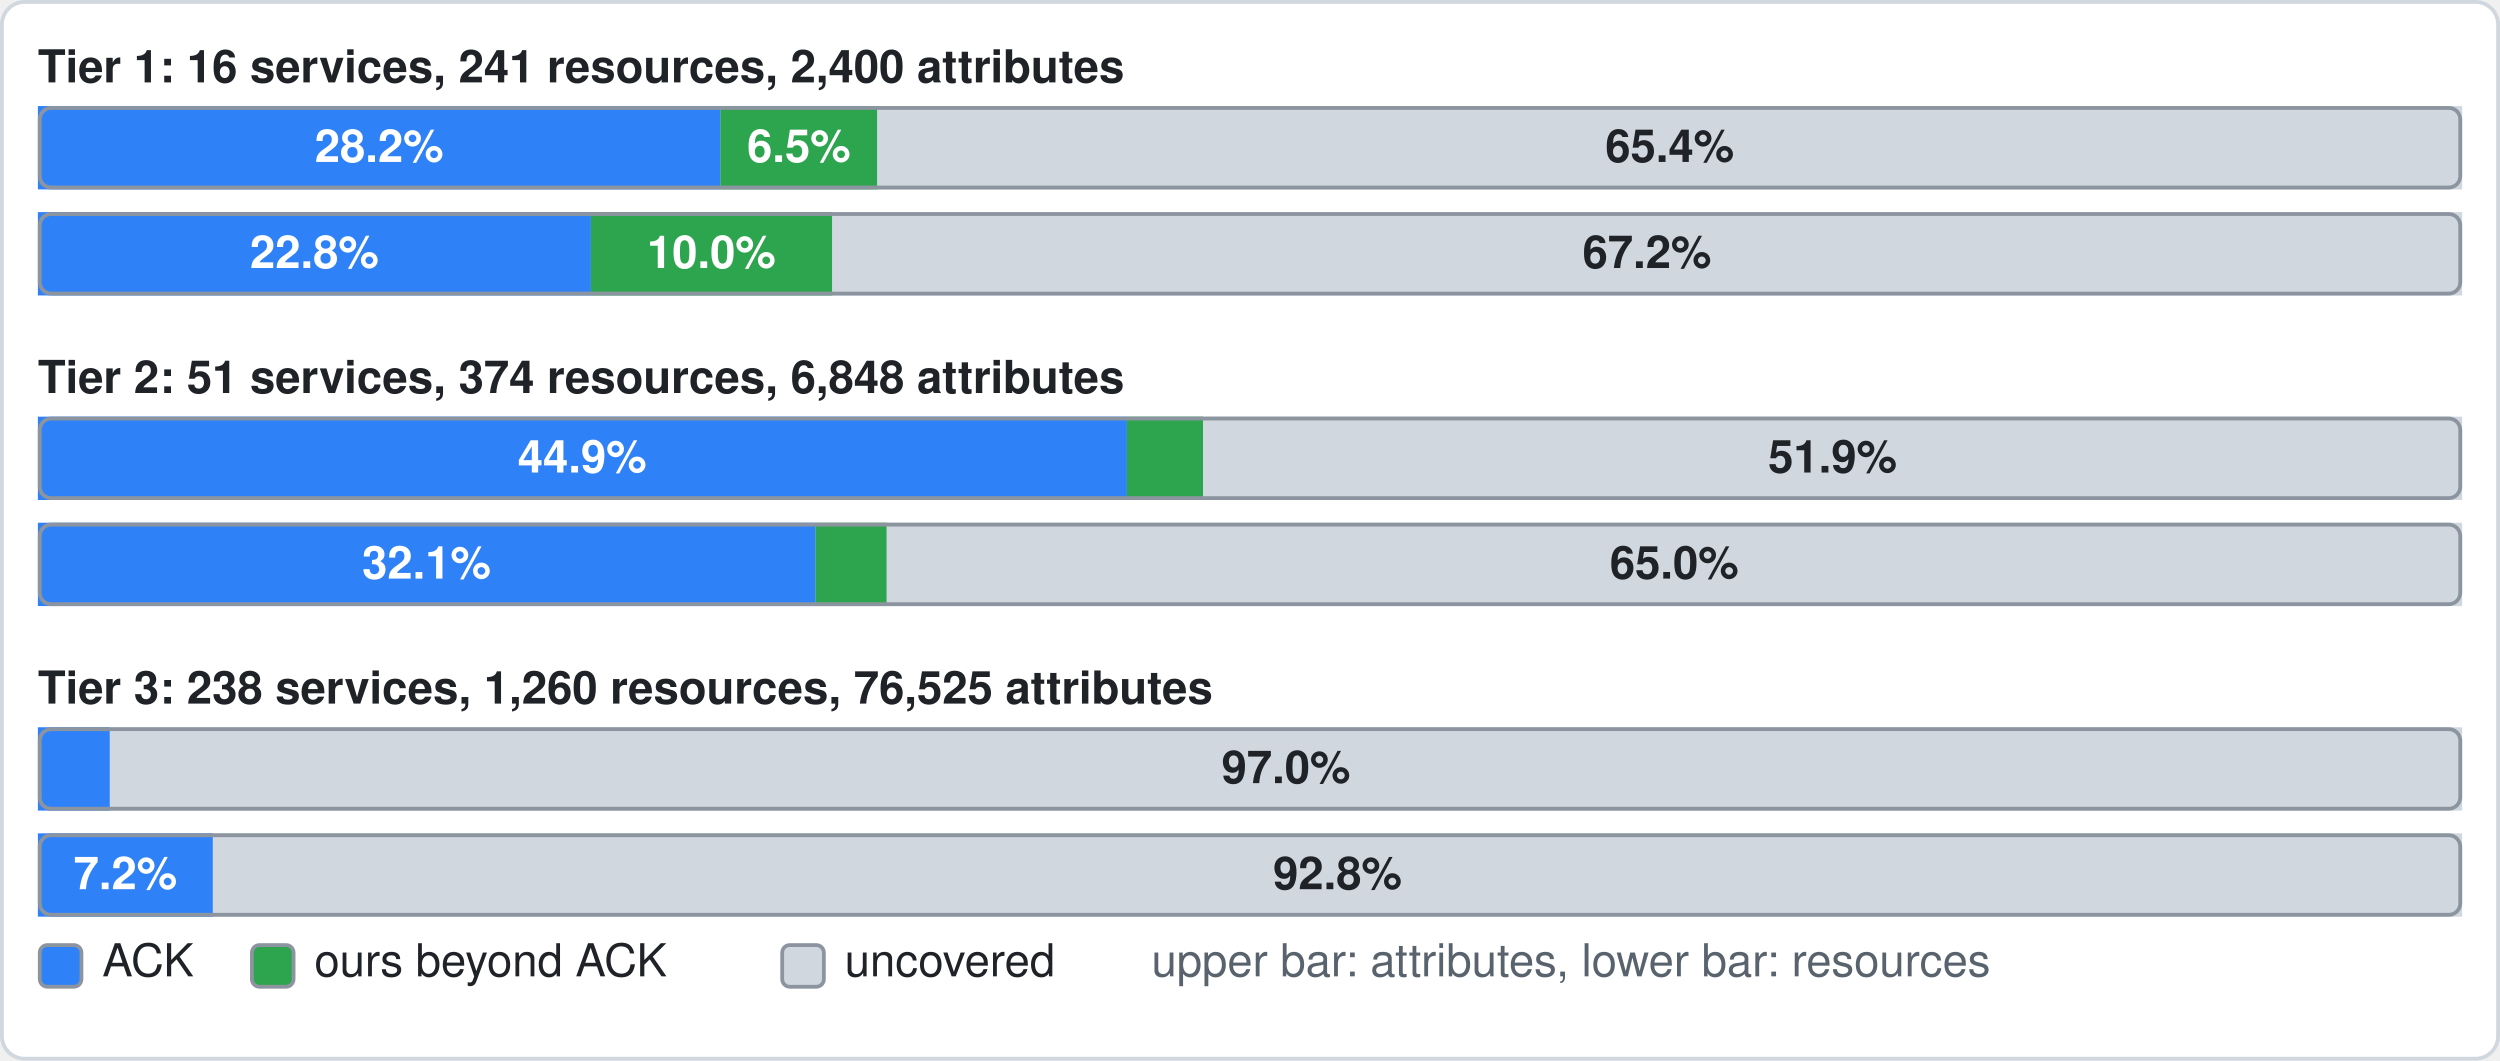
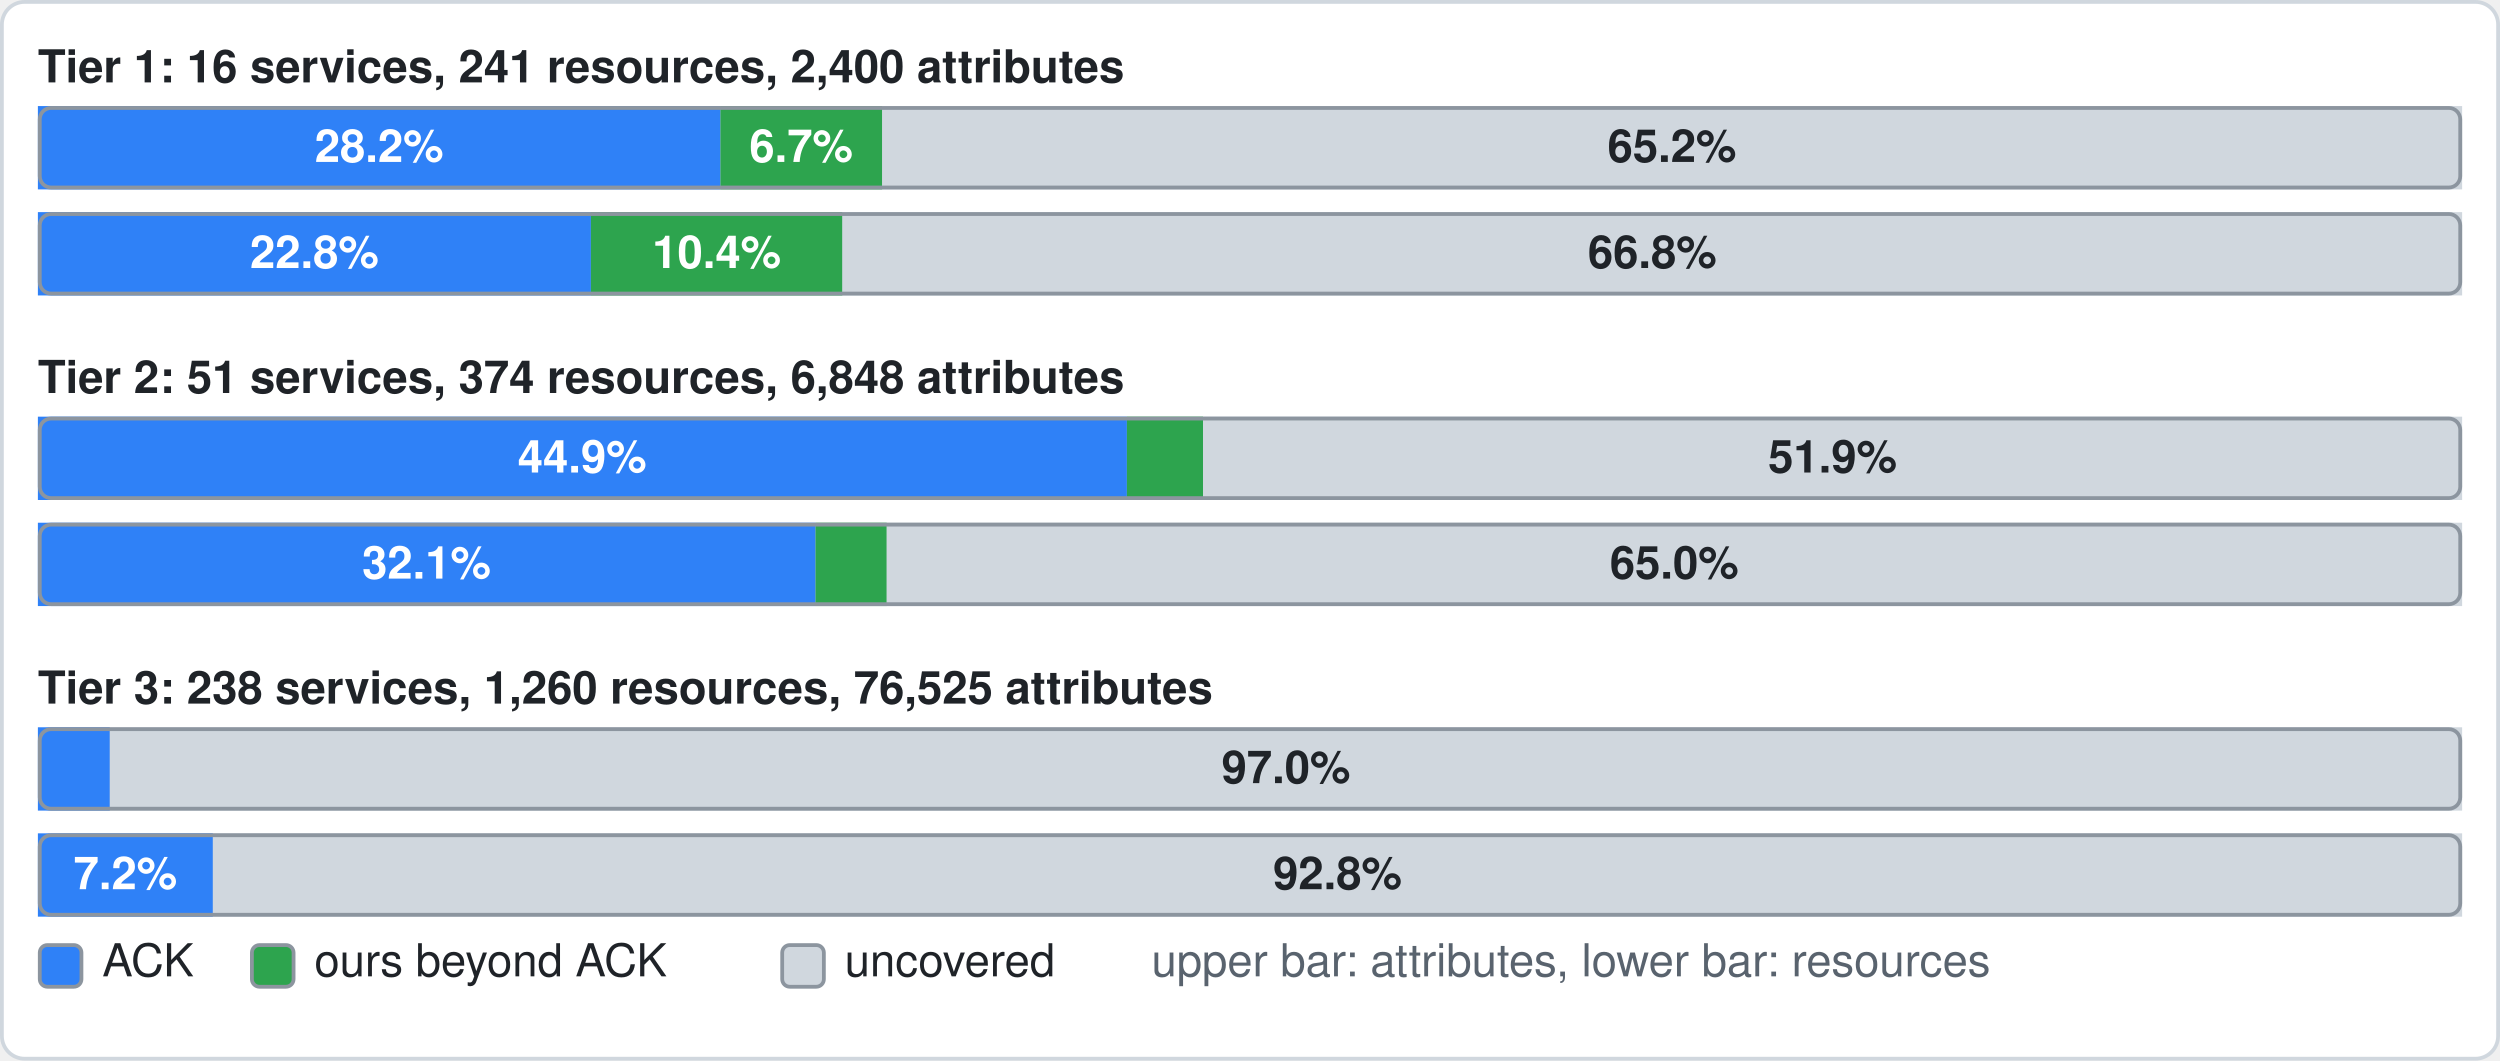
- <svg xmlns="http://www.w3.org/2000/svg" width="660" height="280" viewBox="0 0 660 280" role="img" aria-label="Tier 1: attributes official 28.2%, ours beyond 6.5%, uncovered 65.4%; resources official 22.8%, ours beyond 10.0%, uncovered 67.2%. Tier 2: attributes official 44.9%, ours beyond 3.1%, uncovered 51.9%; resources official 32.1%, ours beyond 2.9%, uncovered 65.0%. Tier 3: attributes official 3.0%, ours beyond 0.0%, uncovered 97.0%; resources official 7.2%, ours beyond 0.0%, uncovered 92.8%">
+ <svg xmlns="http://www.w3.org/2000/svg" width="660" height="280" viewBox="0 0 660 280" role="img" aria-label="Tier 1: attributes official 28.2%, ours beyond 6.7%, uncovered 65.2%; resources official 22.8%, ours beyond 10.4%, uncovered 66.8%. Tier 2: attributes official 44.9%, ours beyond 3.1%, uncovered 51.9%; resources official 32.1%, ours beyond 2.9%, uncovered 65.0%. Tier 3: attributes official 3.0%, ours beyond 0.0%, uncovered 97.0%; resources official 7.2%, ours beyond 0.0%, uncovered 92.8%">
  <rect x="0.5" y="0.5" width="659" height="279" rx="6" fill="#ffffff" stroke="#d0d7de" />
  <text x="10" y="19" font-family="-apple-system,BlinkMacSystemFont,'Segoe UI',Helvetica,Arial,sans-serif" font-size="12" font-weight="600" fill="#1f2328" dominant-baseline="central">Tier 1: 16 services, 241 resources, 2,400 attributes</text>
  <rect x="10" y="28" width="640" height="22" rx="3" fill="#d0d7de" />
  <rect x="10" y="28" width="180.2" height="22" fill="#2f81f7" />
  <text x="100.1" y="40" font-family="-apple-system,BlinkMacSystemFont,'Segoe UI',Helvetica,Arial,sans-serif" font-size="12" font-weight="600" fill="#ffffff" text-anchor="middle" dominant-baseline="central">28.2%</text>
-   <rect x="190.2" y="28" width="41.4" height="22" fill="#2da44e" />
-   <text x="210.9" y="40" font-family="-apple-system,BlinkMacSystemFont,'Segoe UI',Helvetica,Arial,sans-serif" font-size="12" font-weight="600" fill="#ffffff" text-anchor="middle" dominant-baseline="central">6.5%</text>
-   <rect x="231.6" y="28" width="418.4" height="22" fill="#d0d7de" />
-   <text x="440.8" y="40" font-family="-apple-system,BlinkMacSystemFont,'Segoe UI',Helvetica,Arial,sans-serif" font-size="12" font-weight="600" fill="#1f2328" text-anchor="middle" dominant-baseline="central">65.4%</text>
+   <rect x="190.2" y="28" width="42.7" height="22" fill="#2da44e" />
+   <text x="211.5" y="40" font-family="-apple-system,BlinkMacSystemFont,'Segoe UI',Helvetica,Arial,sans-serif" font-size="12" font-weight="600" fill="#ffffff" text-anchor="middle" dominant-baseline="central">6.7%</text>
+   <rect x="232.9" y="28" width="417.1" height="22" fill="#d0d7de" />
+   <text x="441.4" y="40" font-family="-apple-system,BlinkMacSystemFont,'Segoe UI',Helvetica,Arial,sans-serif" font-size="12" font-weight="600" fill="#1f2328" text-anchor="middle" dominant-baseline="central">65.2%</text>
  <rect x="10.5" y="28.5" width="639" height="21" rx="3" fill="none" stroke="#8c959f" />
  <rect x="10" y="56" width="640" height="22" rx="3" fill="#d0d7de" />
  <rect x="10" y="56" width="146" height="22" fill="#2f81f7" />
  <text x="83" y="68" font-family="-apple-system,BlinkMacSystemFont,'Segoe UI',Helvetica,Arial,sans-serif" font-size="12" font-weight="600" fill="#ffffff" text-anchor="middle" dominant-baseline="central">22.8%</text>
-   <rect x="156" y="56" width="63.7" height="22" fill="#2da44e" />
-   <text x="187.8" y="68" font-family="-apple-system,BlinkMacSystemFont,'Segoe UI',Helvetica,Arial,sans-serif" font-size="12" font-weight="600" fill="#ffffff" text-anchor="middle" dominant-baseline="central">10.0%</text>
-   <rect x="219.7" y="56" width="430.3" height="22" fill="#d0d7de" />
-   <text x="434.8" y="68" font-family="-apple-system,BlinkMacSystemFont,'Segoe UI',Helvetica,Arial,sans-serif" font-size="12" font-weight="600" fill="#1f2328" text-anchor="middle" dominant-baseline="central">67.2%</text>
+   <rect x="156" y="56" width="66.4" height="22" fill="#2da44e" />
+   <text x="189.2" y="68" font-family="-apple-system,BlinkMacSystemFont,'Segoe UI',Helvetica,Arial,sans-serif" font-size="12" font-weight="600" fill="#ffffff" text-anchor="middle" dominant-baseline="central">10.4%</text>
+   <rect x="222.4" y="56" width="427.6" height="22" fill="#d0d7de" />
+   <text x="436.2" y="68" font-family="-apple-system,BlinkMacSystemFont,'Segoe UI',Helvetica,Arial,sans-serif" font-size="12" font-weight="600" fill="#1f2328" text-anchor="middle" dominant-baseline="central">66.8%</text>
  <rect x="10.5" y="56.5" width="639" height="21" rx="3" fill="none" stroke="#8c959f" />
  <text x="10" y="101" font-family="-apple-system,BlinkMacSystemFont,'Segoe UI',Helvetica,Arial,sans-serif" font-size="12" font-weight="600" fill="#1f2328" dominant-baseline="central">Tier 2: 51 services, 374 resources, 6,848 attributes</text>
  <rect x="10" y="110" width="640" height="22" rx="3" fill="#d0d7de" />
  <rect x="10" y="110" width="287.5" height="22" fill="#2f81f7" />
  <text x="153.7" y="122" font-family="-apple-system,BlinkMacSystemFont,'Segoe UI',Helvetica,Arial,sans-serif" font-size="12" font-weight="600" fill="#ffffff" text-anchor="middle" dominant-baseline="central">44.9%</text>
  <rect x="297.5" y="110" width="20.1" height="22" fill="#2da44e" />
  <rect x="317.6" y="110" width="332.4" height="22" fill="#d0d7de" />
  <text x="483.8" y="122" font-family="-apple-system,BlinkMacSystemFont,'Segoe UI',Helvetica,Arial,sans-serif" font-size="12" font-weight="600" fill="#1f2328" text-anchor="middle" dominant-baseline="central">51.9%</text>
  <rect x="10.5" y="110.5" width="639" height="21" rx="3" fill="none" stroke="#8c959f" />
  <rect x="10" y="138" width="640" height="22" rx="3" fill="#d0d7de" />
  <rect x="10" y="138" width="205.3" height="22" fill="#2f81f7" />
  <text x="112.6" y="150" font-family="-apple-system,BlinkMacSystemFont,'Segoe UI',Helvetica,Arial,sans-serif" font-size="12" font-weight="600" fill="#ffffff" text-anchor="middle" dominant-baseline="central">32.1%</text>
  <rect x="215.3" y="138" width="18.8" height="22" fill="#2da44e" />
  <rect x="234.1" y="138" width="415.9" height="22" fill="#d0d7de" />
  <text x="442" y="150" font-family="-apple-system,BlinkMacSystemFont,'Segoe UI',Helvetica,Arial,sans-serif" font-size="12" font-weight="600" fill="#1f2328" text-anchor="middle" dominant-baseline="central">65.0%</text>
  <rect x="10.5" y="138.5" width="639" height="21" rx="3" fill="none" stroke="#8c959f" />
  <text x="10" y="183" font-family="-apple-system,BlinkMacSystemFont,'Segoe UI',Helvetica,Arial,sans-serif" font-size="12" font-weight="600" fill="#1f2328" dominant-baseline="central">Tier 3: 238 services, 1,260 resources, 76,525 attributes</text>
  <rect x="10" y="192" width="640" height="22" rx="3" fill="#d0d7de" />
  <rect x="10" y="192" width="19" height="22" fill="#2f81f7" />
  <rect x="29" y="192" width="621" height="22" fill="#d0d7de" />
  <text x="339.5" y="204" font-family="-apple-system,BlinkMacSystemFont,'Segoe UI',Helvetica,Arial,sans-serif" font-size="12" font-weight="600" fill="#1f2328" text-anchor="middle" dominant-baseline="central">97.0%</text>
  <rect x="10.5" y="192.5" width="639" height="21" rx="3" fill="none" stroke="#8c959f" />
  <rect x="10" y="220" width="640" height="22" rx="3" fill="#d0d7de" />
  <rect x="10" y="220" width="46.2" height="22" fill="#2f81f7" />
  <text x="33.1" y="232" font-family="-apple-system,BlinkMacSystemFont,'Segoe UI',Helvetica,Arial,sans-serif" font-size="12" font-weight="600" fill="#ffffff" text-anchor="middle" dominant-baseline="central">7.2%</text>
  <rect x="56.2" y="220" width="593.8" height="22" fill="#d0d7de" />
  <text x="353.1" y="232" font-family="-apple-system,BlinkMacSystemFont,'Segoe UI',Helvetica,Arial,sans-serif" font-size="12" font-weight="600" fill="#1f2328" text-anchor="middle" dominant-baseline="central">92.8%</text>
  <rect x="10.5" y="220.5" width="639" height="21" rx="3" fill="none" stroke="#8c959f" />
  <rect x="10.5" y="249.5" width="11" height="11" rx="2" fill="#2f81f7" stroke="#8c959f" />
  <text x="27" y="255" font-family="-apple-system,BlinkMacSystemFont,'Segoe UI',Helvetica,Arial,sans-serif" font-size="12" fill="#1f2328" dominant-baseline="central">ACK</text>
  <rect x="66.5" y="249.5" width="11" height="11" rx="2" fill="#2da44e" stroke="#8c959f" />
  <text x="83" y="255" font-family="-apple-system,BlinkMacSystemFont,'Segoe UI',Helvetica,Arial,sans-serif" font-size="12" fill="#1f2328" dominant-baseline="central">ours beyond ACK</text>
  <rect x="206.5" y="249.5" width="11" height="11" rx="2" fill="#d0d7de" stroke="#8c959f" />
  <text x="223" y="255" font-family="-apple-system,BlinkMacSystemFont,'Segoe UI',Helvetica,Arial,sans-serif" font-size="12" fill="#1f2328" dominant-baseline="central">uncovered</text>
  <text x="304" y="255" font-family="-apple-system,BlinkMacSystemFont,'Segoe UI',Helvetica,Arial,sans-serif" font-size="12" fill="#59636e" dominant-baseline="central">upper bar: attributes, lower bar: resources</text>
</svg>
